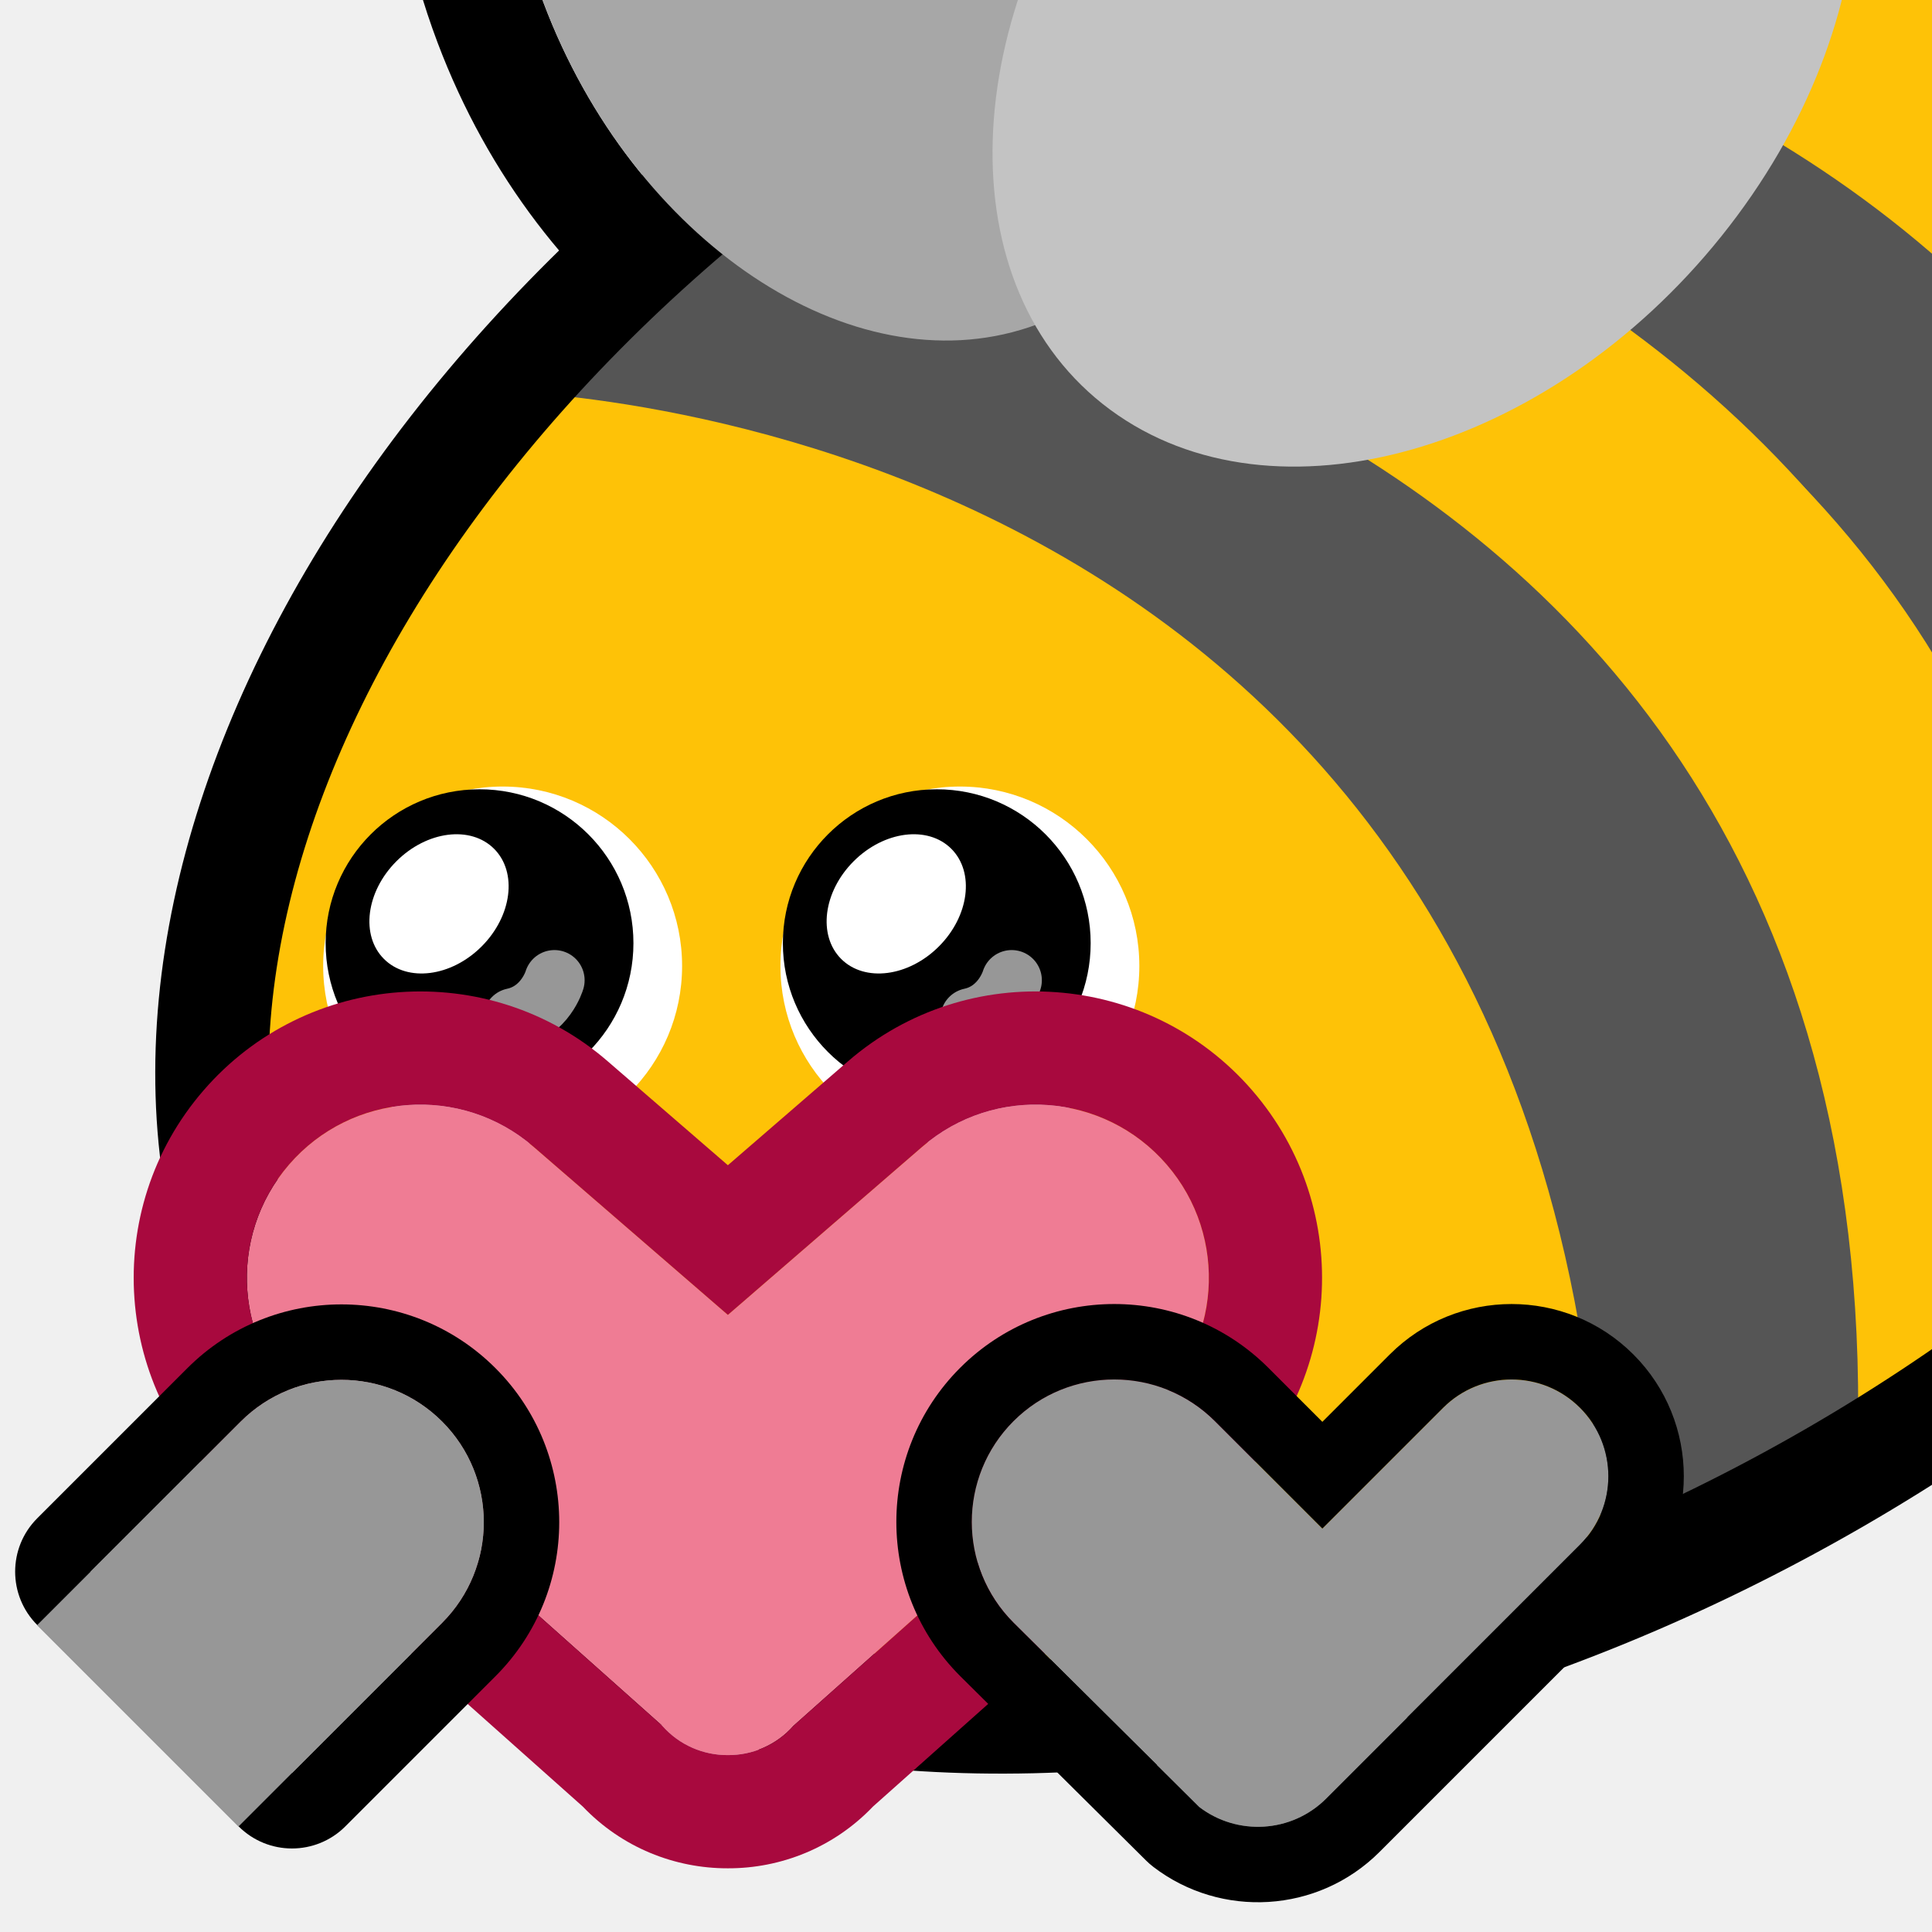
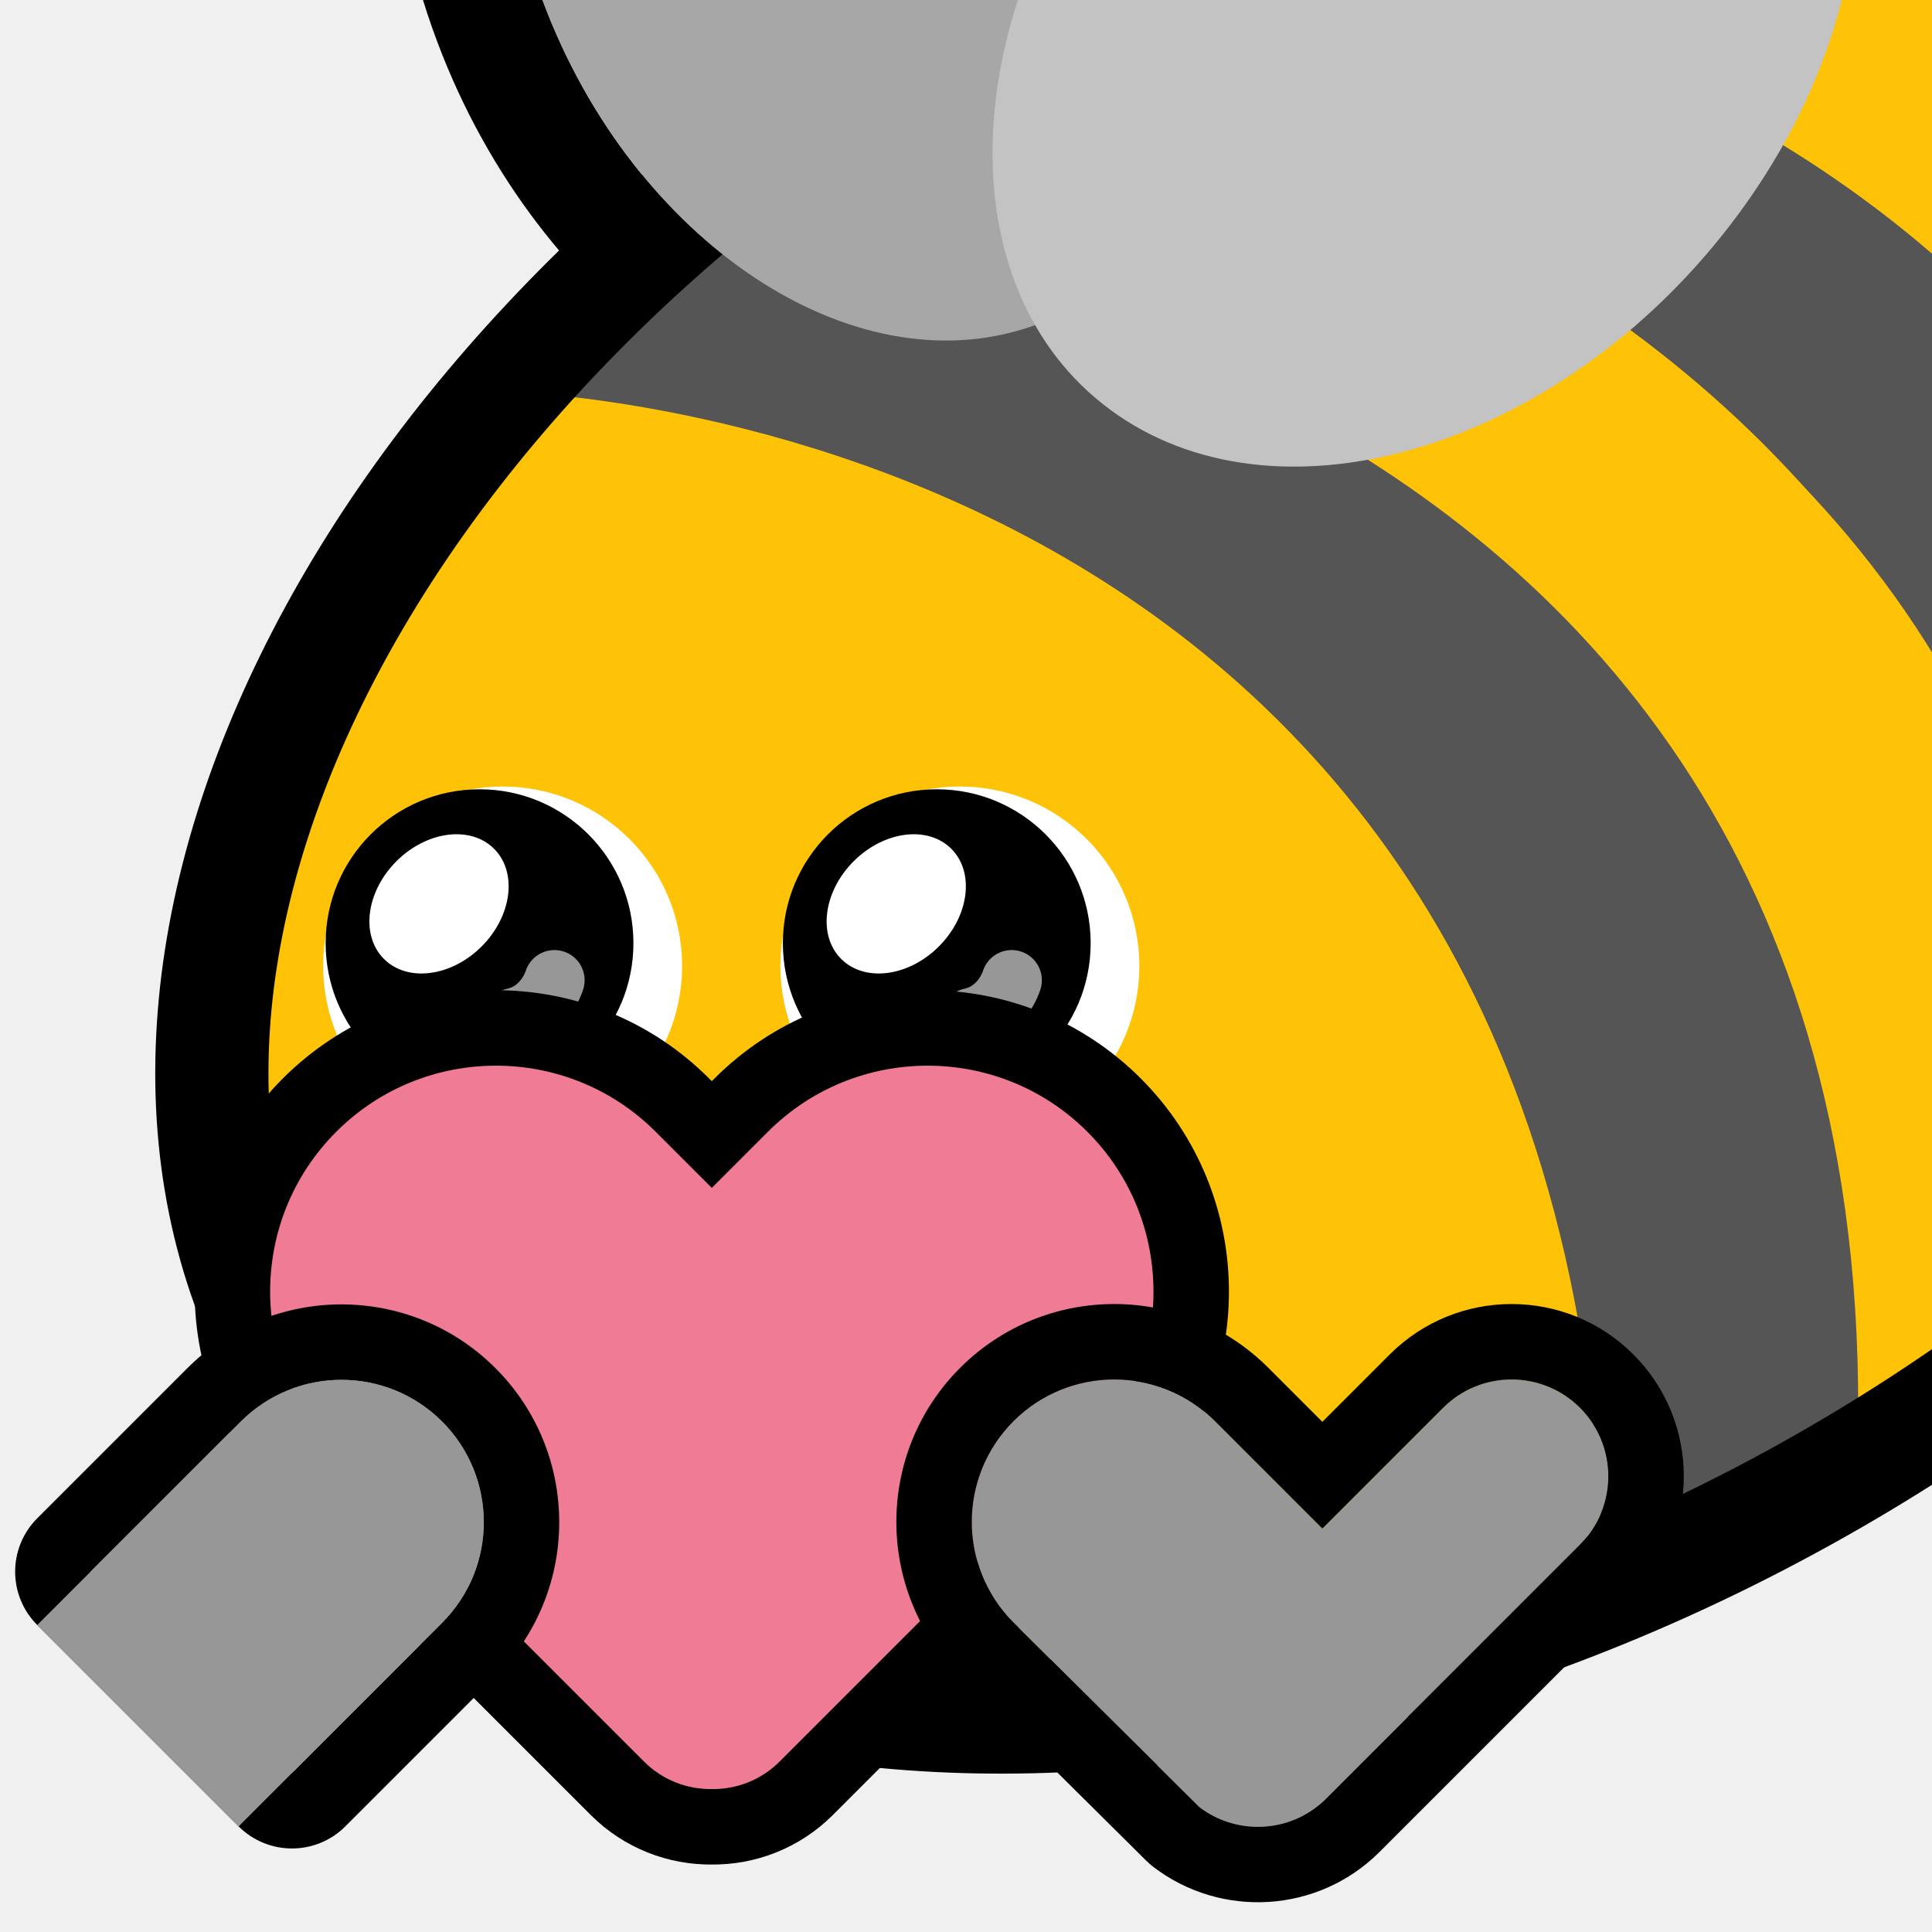
<svg xmlns="http://www.w3.org/2000/svg" width="100%" height="100%" viewBox="0 0 256 256" version="1.1" xml:space="preserve" style="fill-rule:evenodd;clip-rule:evenodd;stroke-linecap:round;stroke-linejoin:round;stroke-miterlimit:1.5;">
-   <rect id="blobbee_heart" x="-0" y="0" width="256" height="256" style="fill:none;" />
+   <rect id="blobbee_heart" x="0" y="0" width="256" height="256" style="fill:none;" />
  <clipPath id="_clip1">
-     <rect x="-0" y="0" width="256" height="256" />
+     <rect x="0" y="0" width="256" height="256" />
  </clipPath>
  <g clip-path="url(#_clip1)">
    <path id="Wings-outline" d="M130.856,59.756C103.019,62.47 71.403,41.235 57.982,5.65C42.637,-35.039 58.037,-75.299 88.386,-85.447C112.041,-93.356 140.798,-81.45 159.283,-56.218C186.131,-74.864 218.386,-77.209 239.378,-61.728C266.807,-41.5 268.887,4.414 239.797,40.686C211.162,76.39 165.207,86.274 138.208,66.364C135.509,64.373 133.058,62.162 130.856,59.756ZM137.155,43.08C139.645,47.429 142.961,51.231 147.111,54.291C168.802,70.288 205.09,59.987 228.095,31.302C251.1,2.617 252.167,-33.659 230.475,-49.656C210.553,-64.348 178.317,-56.856 155.368,-33.312C142.407,-61.872 115.433,-78.674 93.143,-71.221C69.559,-63.336 60.093,-31.263 72.017,0.357C83.942,31.976 112.771,51.244 136.356,43.359C136.624,43.269 136.89,43.176 137.155,43.08Z" />
    <path id="Body" d="M127.902,1.921C208.729,-44.745 300.137,-39.183 331.897,14.333C363.657,67.85 323.82,149.185 242.993,195.851C162.165,242.517 70.758,236.955 38.998,183.439C7.237,129.922 47.074,48.587 127.902,1.921Z" style="fill:rgb(254,194,7);" />
    <g id="Stripes">
      <path d="M188.793,-16.095C187.039,-14.699 315.054,-20.58 327.076,109.803C391.095,-61.796 189.429,-29.021 188.793,-16.095Z" style="fill:rgb(85,85,85);" />
      <path d="M327.076,111.159C319.401,-14.647 191.893,-17.614 192.59,-21.35L145.073,-3.751C145.073,-3.751 299.034,-6.142 304.518,142.104L323.15,113.42" style="fill:rgb(254,194,7);" />
      <path d="M275.897,172.628L304.252,142.104C298.868,-6.332 141.84,-8.914 141.842,-8.859L116.671,5.99C116.437,6.032 279.066,19.108 275.897,172.628Z" style="fill:rgb(85,85,85);" />
      <path d="M118.8,6.104L91.65,27.286C91.65,27.286 247.73,42.825 246.071,194.336L275.383,174.688C286.256,24.404 117.148,7.374 114.749,9.264" style="fill:rgb(254,194,7);" />
      <path d="M85.819,30.174L65.463,51.814C65.463,51.814 209.143,53.111 212.42,209.36L246.071,194.336C251.812,38.125 90.484,31.835 85.819,30.174Z" style="fill:rgb(85,85,85);" />
    </g>
    <path id="Body-outline" d="M127.902,1.921C208.729,-44.745 300.137,-39.183 331.897,14.333C363.657,67.85 323.82,149.185 242.993,195.851C162.165,242.517 70.758,236.955 38.998,183.439C7.237,129.922 47.074,48.587 127.902,1.921Z" style="fill:none;stroke:black;stroke-width:15px;" />
    <g id="Wings">
      <path id="Back-wing" d="M93.143,-71.221C116.727,-79.107 145.556,-59.838 157.481,-28.219C169.406,3.4 159.94,35.473 136.356,43.359C112.771,51.244 83.942,31.976 72.017,0.357C60.093,-31.263 69.559,-63.336 93.143,-71.221Z" style="fill:rgb(167,167,167);" />
      <path id="Front-wing" d="M230.475,-49.656C252.167,-33.659 251.1,2.617 228.095,31.302C205.09,59.987 168.802,70.288 147.111,54.291C125.419,38.295 126.486,2.019 149.491,-26.666C172.496,-55.351 208.784,-65.652 230.475,-49.656Z" style="fill:rgb(195,195,195);" />
    </g>
    <g id="Eyes">
      <g id="Right-eye">
        <circle id="Eye-white" cx="127.189" cy="128" r="23.779" style="fill:white;" />
        <circle id="Pupil" cx="124.127" cy="124.976" r="20.392" />
        <path id="Eye-reflection-top" d="M113.113,114.122C117.141,110.094 122.94,109.354 126.055,112.469C129.171,115.585 128.43,121.384 124.403,125.412C120.375,129.44 114.576,130.18 111.46,127.065C108.344,123.949 109.085,118.15 113.113,114.122Z" style="fill:white;" />
        <path id="Eye-reflection-bottom" d="M134.052,129.888C134.052,129.888 132.852,134.024 128.61,134.929" style="fill:none;stroke:rgb(151,151,151);stroke-width:8px;" />
      </g>
      <g id="Left-eye">
        <circle id="Eye-white1" cx="66.602" cy="128" r="23.779" style="fill:white;" />
        <circle id="Pupil1" cx="63.541" cy="124.976" r="20.392" />
        <path id="Eye-reflection-top1" d="M52.526,114.122C56.554,110.094 62.354,109.354 65.469,112.469C68.585,115.585 67.844,121.384 63.816,125.412C59.789,129.44 53.989,130.18 50.874,127.065C47.758,123.949 48.499,118.15 52.526,114.122Z" style="fill:white;" />
        <path id="Eye-reflection-bottom1" d="M73.465,129.888C73.465,129.888 72.266,134.024 68.024,134.929" style="fill:none;stroke:rgb(151,151,151);stroke-width:8px;" />
      </g>
    </g>
-     <path id="Heart" d="M87.749,228.668L40.65,186.704C31.063,178.41 30.013,163.894 38.306,154.307C46.599,144.719 61.116,143.669 70.703,151.962L96.448,174.232L122.192,151.962C131.779,143.669 146.296,144.719 154.589,154.307C162.882,163.894 161.832,178.41 152.245,186.704L105.146,228.668C102.863,231.261 99.661,232.58 96.448,232.559C93.234,232.58 90.032,231.261 87.749,228.668Z" style="fill:rgb(239,124,148);" />
-     <path d="M77.228,239.384C77.226,239.382 77.224,239.38 77.221,239.378C76.583,238.809 30.744,197.968 30.787,198.005C14.985,184.288 13.266,160.325 26.962,144.493C40.671,128.645 64.668,126.908 80.517,140.618C80.517,140.618 96.448,154.398 96.448,154.398L112.378,140.618C128.227,126.908 152.224,128.645 165.934,144.493C179.616,160.31 177.913,184.245 162.151,197.967C162.151,197.967 115.667,239.384 115.671,239.38C110.49,244.807 103.482,247.581 96.446,247.56C89.411,247.579 82.408,244.807 77.228,239.384ZM87.749,228.668C90.032,231.261 93.234,232.58 96.448,232.559C99.661,232.58 102.863,231.261 105.146,228.668L152.245,186.704C161.832,178.41 162.882,163.894 154.589,154.307C146.296,144.719 131.779,143.669 122.192,151.962L96.448,174.232L70.703,151.962C61.116,143.669 46.599,144.719 38.306,154.307C30.013,163.894 31.063,178.41 40.65,186.704L87.749,228.668Z" style="fill:rgb(168,9,62);" />
+     <path id="Heart" d="M55.227,210.04L41.018,195.831C27.386,182.199 27.386,160.064 41.018,146.431C54.65,132.799 76.786,132.799 90.418,146.431L94.318,150.331L98.217,146.431C111.85,132.799 133.985,132.799 147.618,146.431C161.25,160.064 161.25,182.199 147.618,195.831L133.409,210.04C132.855,210.815 132.231,211.554 131.536,212.249L106.836,236.949C103.385,240.4 98.845,242.104 94.318,242.061C89.791,242.104 85.25,240.4 81.8,236.949L57.099,212.249C56.404,211.554 55.78,210.815 55.227,210.04Z" style="fill:rgb(239,124,148);stroke:black;stroke-width:10px;stroke-linejoin:miter;stroke-miterlimit:5;" />
    <g id="Left-hand">
      <path id="Outline" d="M31.899,188.359L12.007,208.251L38.689,234.932L58.58,215.04C65.943,207.677 65.943,195.722 58.58,188.359C51.217,180.996 39.262,180.996 31.899,188.359Z" style="fill:rgb(151,151,151);" />
      <path d="M24.828,181.288C36.093,170.022 54.386,170.022 65.651,181.288C76.917,192.553 76.917,210.846 65.651,222.111L45.76,242.003C41.854,245.909 35.523,245.909 31.617,242.003L4.936,215.322C1.031,211.417 1.031,205.085 4.936,201.18L24.828,181.288ZM31.899,188.359L12.007,208.251L38.689,234.932L58.58,215.04C65.943,207.677 65.943,195.722 58.58,188.359C51.217,180.996 39.262,180.996 31.899,188.359Z" />
      <path id="Fill" d="M31.899,188.359L4.926,215.332L31.607,242.013L58.58,215.04C65.943,207.677 65.943,195.722 58.58,188.359C51.217,180.996 39.262,180.996 31.899,188.359Z" style="fill:rgb(151,151,151);" />
    </g>
    <path id="Right-arm" d="M158.906,239.434L134.294,215.013C126.926,207.645 126.926,195.682 134.294,188.314C141.662,180.947 153.625,180.947 160.993,188.314L175.221,202.543L191.221,186.543C196.227,181.537 204.355,181.537 209.361,186.543C214.367,191.549 214.367,199.677 209.361,204.683L175.728,238.316C171.14,242.904 163.922,243.277 158.906,239.434Z" style="fill:rgb(151,151,151);" />
    <path d="M151.863,246.532L127.251,222.112C127.241,222.103 127.232,222.093 127.223,222.084C115.953,210.814 115.953,192.514 127.223,181.243C138.493,169.973 156.793,169.973 168.064,181.243C168.064,181.243 175.221,188.401 175.221,188.401L184.15,179.472C193.059,170.564 207.524,170.564 216.432,179.472C225.341,188.38 225.341,202.846 216.432,211.754L182.799,245.387C174.623,253.563 161.761,254.22 152.824,247.371C152.486,247.113 152.165,246.832 151.863,246.532ZM158.906,239.434C163.922,243.277 171.14,242.904 175.728,238.316L209.361,204.683C214.367,199.677 214.367,191.549 209.361,186.543C204.355,181.537 196.227,181.537 191.221,186.543L175.221,202.543L160.993,188.314C153.625,180.947 141.662,180.947 134.294,188.314C126.926,195.682 126.926,207.645 134.294,215.013L158.906,239.434Z" />
  </g>
</svg>
